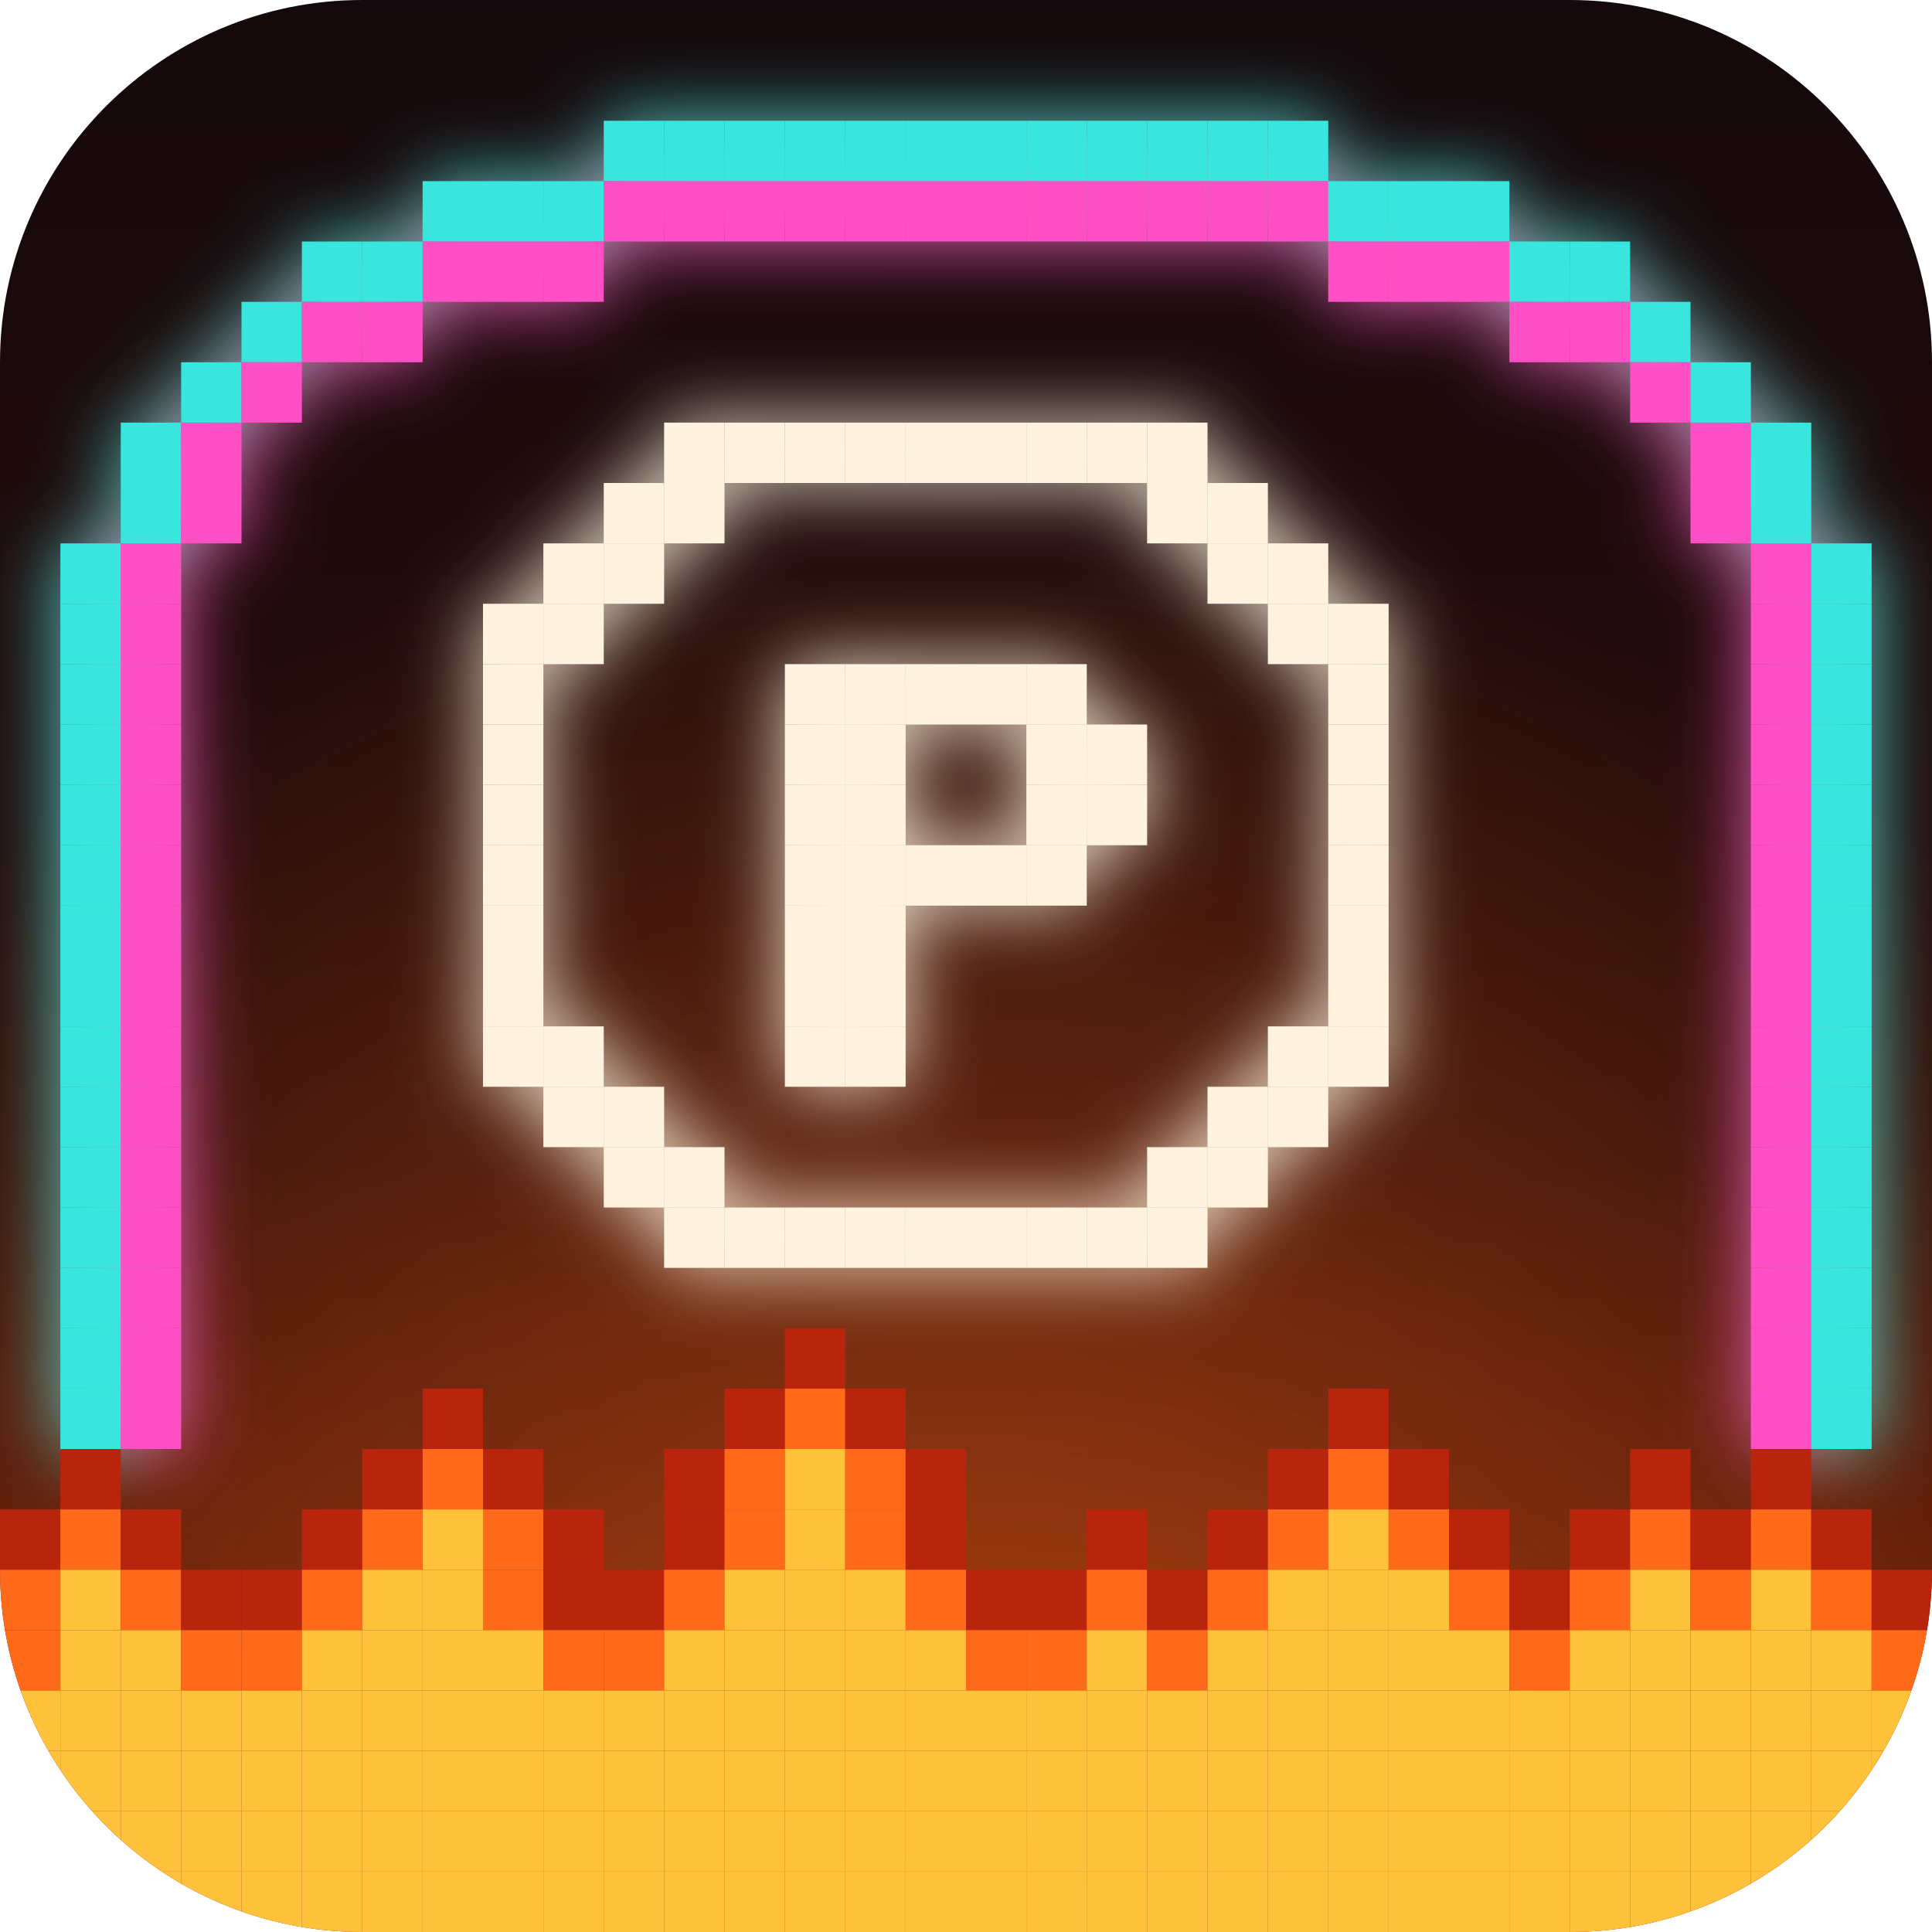
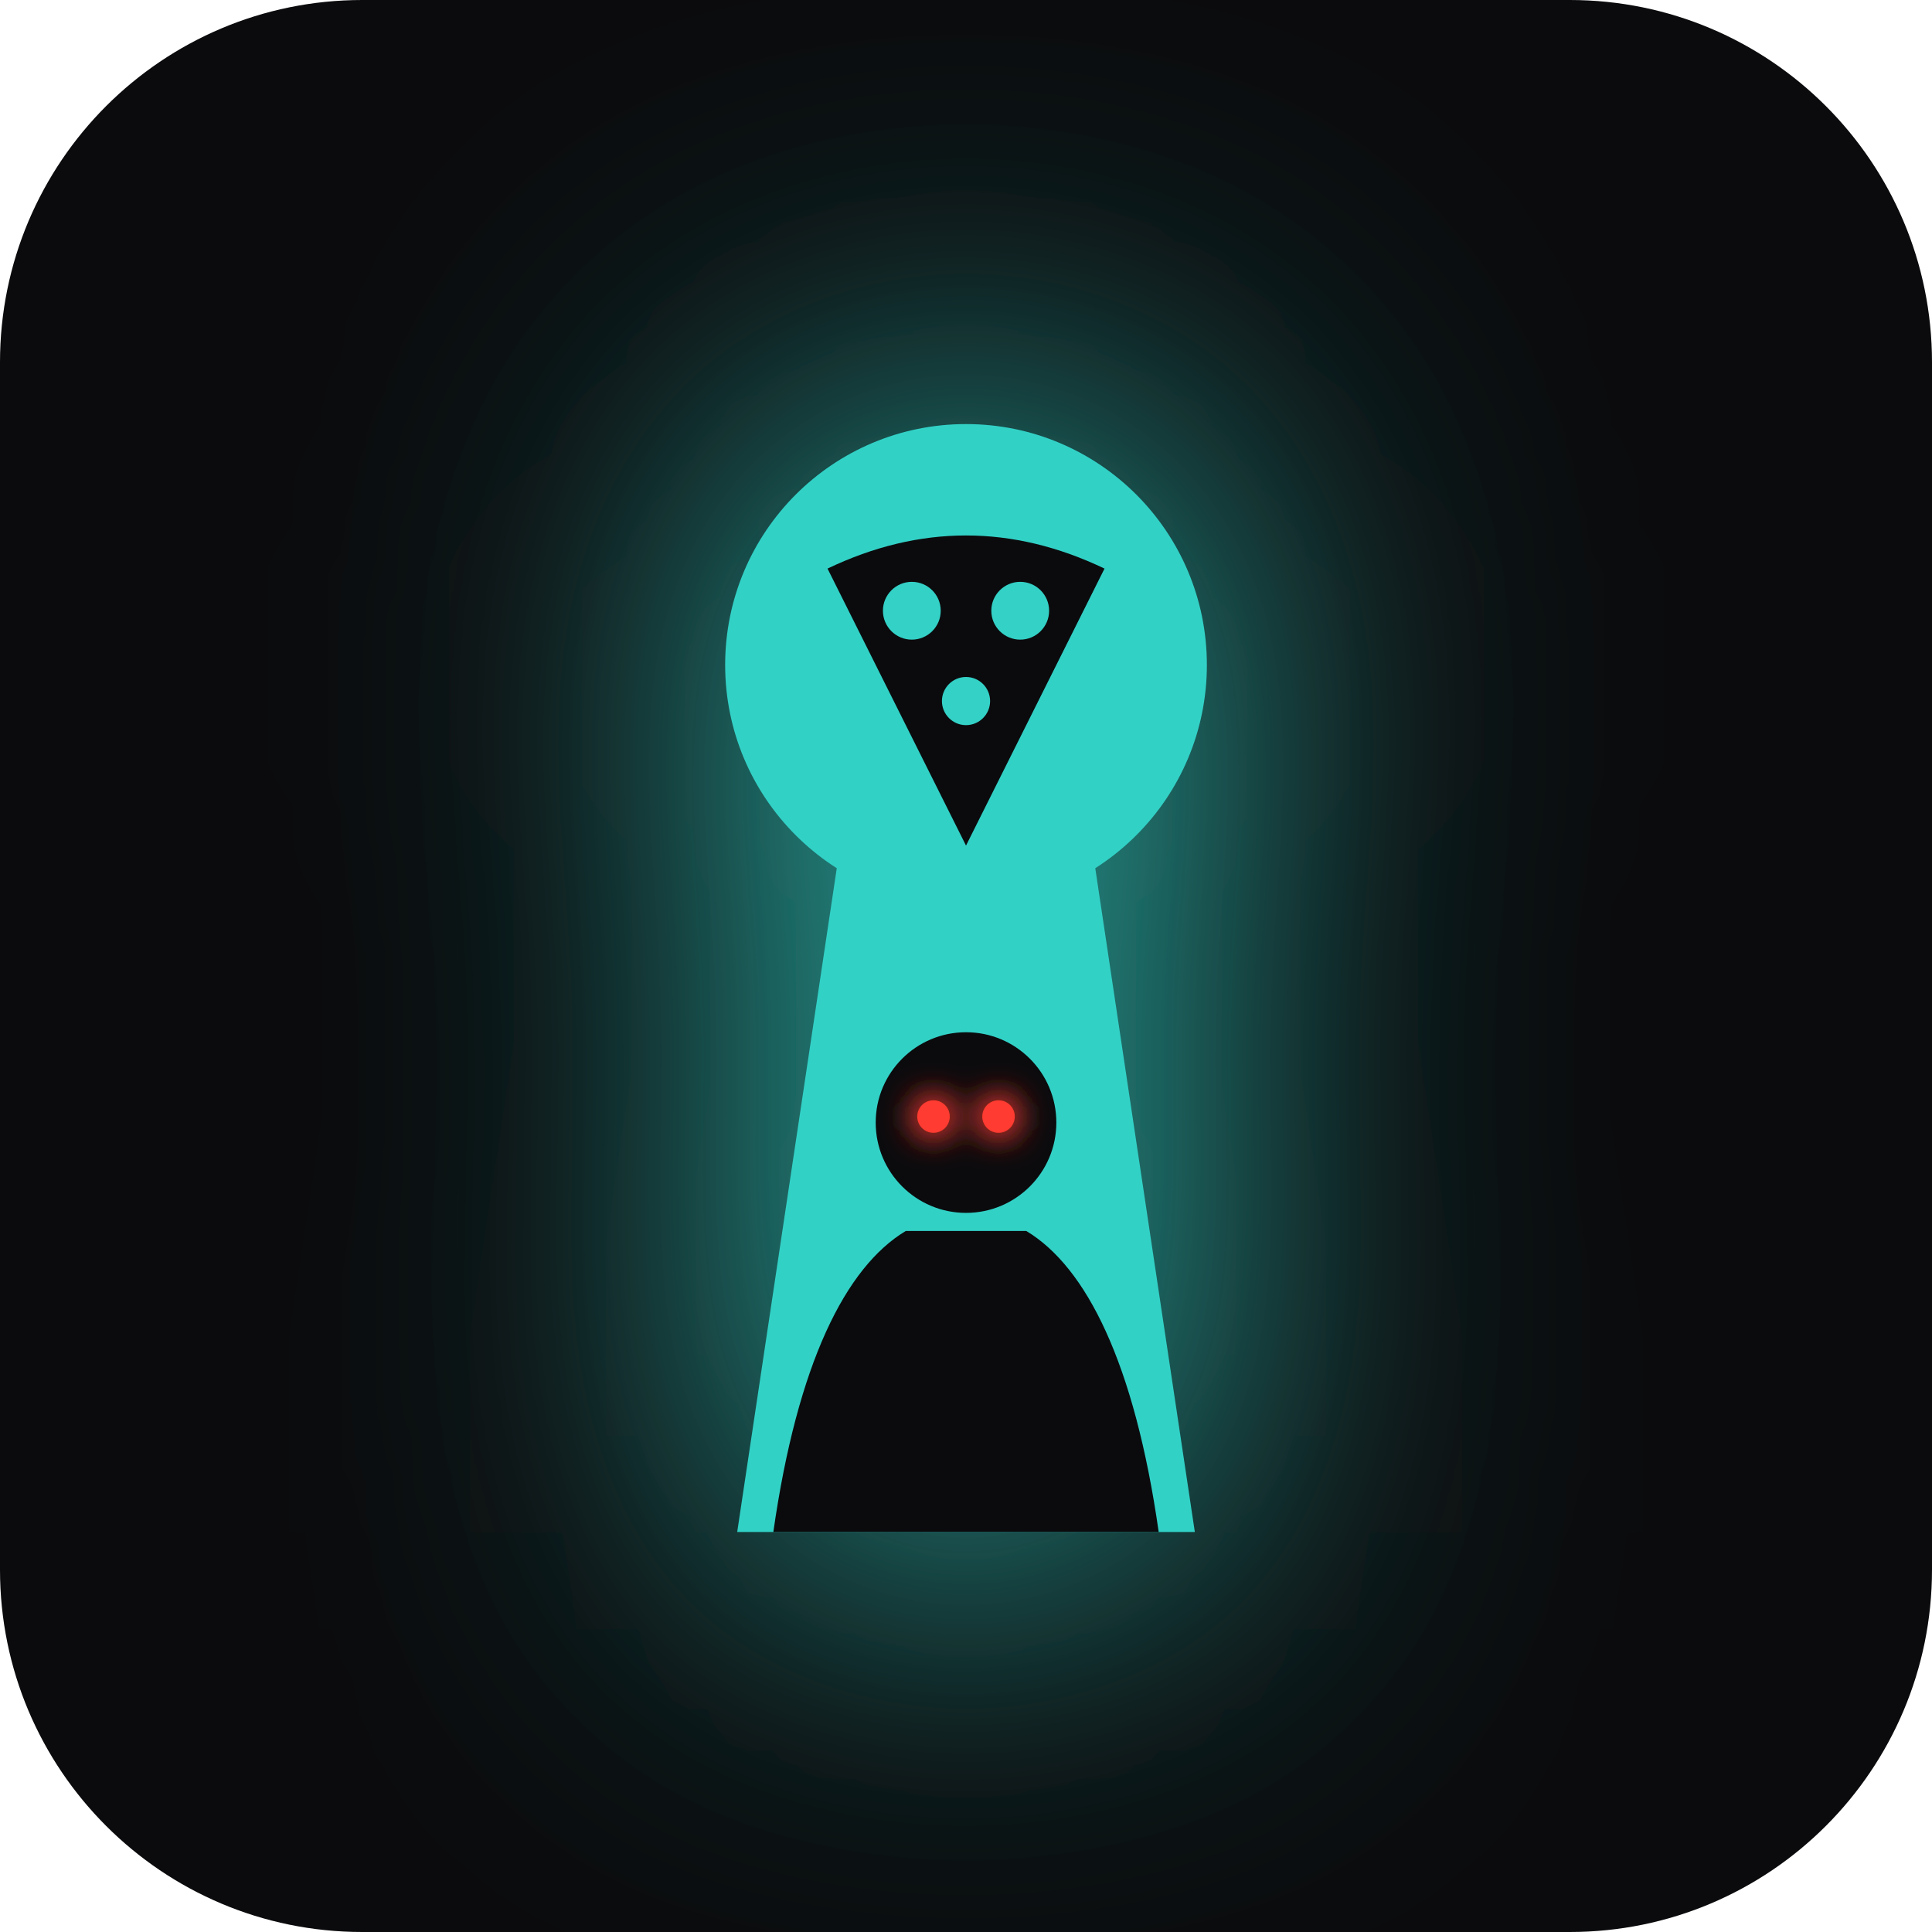
- <svg xmlns="http://www.w3.org/2000/svg" viewBox="0 0 256 256" width="256" height="256">
+ <svg xmlns="http://www.w3.org/2000/svg" width="512" height="512" viewBox="0 0 512 512" role="img" aria-label="MINI Games Studio">
  <defs>
-     <linearGradient id="bg" x1="0" y1="0" x2="0" y2="1">
-       <stop offset="0" stop-color="#14090c" />
-       <stop offset="0.6" stop-color="#2a0c0a" />
-       <stop offset="1" stop-color="#6b1a06" />
-     </linearGradient>
-     <radialGradient id="heat" cx="0.5" cy="1" r="0.75">
-       <stop offset="0" stop-color="#ff6a1a" stop-opacity="0.55" />
-       <stop offset="1" stop-color="#ff6a1a" stop-opacity="0" />
-     </radialGradient>
-     <filter id="glow" x="-20%" y="-20%" width="140%" height="140%">
-       <feGaussianBlur stdDeviation="5" />
+     <filter id="kglow" x="-300%" y="-120%" width="700%" height="340%">
+       <feGaussianBlur in="SourceGraphic" stdDeviation="22" result="b" />
+       <feMerge>
+         <feMergeNode in="b" />
+         <feMergeNode in="SourceGraphic" />
+       </feMerge>
    </filter>
-     <clipPath id="shape">
-       <rect width="256" height="256" rx="48" />
-     </clipPath>
+     <filter id="eyeglow" x="-300%" y="-300%" width="700%" height="700%">
+       <feGaussianBlur stdDeviation="1.4" result="b" />
+       <feMerge>
+         <feMergeNode in="b" />
+         <feMergeNode in="b" />
+         <feMergeNode in="SourceGraphic" />
+       </feMerge>
+     </filter>
+     <pattern id="hazard" width="18" height="18" patternUnits="userSpaceOnUse" patternTransform="rotate(45)">
+       <rect width="18" height="18" fill="#141416" />
+       <rect width="9" height="18" fill="#33D1C6" />
+     </pattern>
  </defs>
-   <g clip-path="url(#shape)">
-     <rect width="256" height="256" fill="url(#bg)" />
-     <rect width="256" height="256" fill="url(#heat)" />
-     <g filter="url(#glow)" opacity="0.9">
-       <rect x="80" y="16" width="8" height="8" fill="#38e6dd" />
-       <rect x="88" y="16" width="8" height="8" fill="#38e6dd" />
-       <rect x="96" y="16" width="8" height="8" fill="#38e6dd" />
-       <rect x="104" y="16" width="8" height="8" fill="#38e6dd" />
-       <rect x="112" y="16" width="8" height="8" fill="#38e6dd" />
-       <rect x="120" y="16" width="8" height="8" fill="#38e6dd" />
-       <rect x="128" y="16" width="8" height="8" fill="#38e6dd" />
-       <rect x="136" y="16" width="8" height="8" fill="#38e6dd" />
-       <rect x="144" y="16" width="8" height="8" fill="#38e6dd" />
-       <rect x="152" y="16" width="8" height="8" fill="#38e6dd" />
-       <rect x="160" y="16" width="8" height="8" fill="#38e6dd" />
-       <rect x="168" y="16" width="8" height="8" fill="#38e6dd" />
-       <rect x="56" y="24" width="8" height="8" fill="#38e6dd" />
-       <rect x="64" y="24" width="8" height="8" fill="#38e6dd" />
-       <rect x="72" y="24" width="8" height="8" fill="#38e6dd" />
-       <rect x="80" y="24" width="8" height="8" fill="#ff4fc4" />
-       <rect x="88" y="24" width="8" height="8" fill="#ff4fc4" />
-       <rect x="96" y="24" width="8" height="8" fill="#ff4fc4" />
-       <rect x="104" y="24" width="8" height="8" fill="#ff4fc4" />
-       <rect x="112" y="24" width="8" height="8" fill="#ff4fc4" />
-       <rect x="120" y="24" width="8" height="8" fill="#ff4fc4" />
-       <rect x="128" y="24" width="8" height="8" fill="#ff4fc4" />
-       <rect x="136" y="24" width="8" height="8" fill="#ff4fc4" />
-       <rect x="144" y="24" width="8" height="8" fill="#ff4fc4" />
-       <rect x="152" y="24" width="8" height="8" fill="#ff4fc4" />
-       <rect x="160" y="24" width="8" height="8" fill="#ff4fc4" />
-       <rect x="168" y="24" width="8" height="8" fill="#ff4fc4" />
-       <rect x="176" y="24" width="8" height="8" fill="#38e6dd" />
-       <rect x="184" y="24" width="8" height="8" fill="#38e6dd" />
-       <rect x="192" y="24" width="8" height="8" fill="#38e6dd" />
-       <rect x="40" y="32" width="8" height="8" fill="#38e6dd" />
-       <rect x="48" y="32" width="8" height="8" fill="#38e6dd" />
-       <rect x="56" y="32" width="8" height="8" fill="#ff4fc4" />
-       <rect x="64" y="32" width="8" height="8" fill="#ff4fc4" />
-       <rect x="72" y="32" width="8" height="8" fill="#ff4fc4" />
-       <rect x="176" y="32" width="8" height="8" fill="#ff4fc4" />
-       <rect x="184" y="32" width="8" height="8" fill="#ff4fc4" />
-       <rect x="192" y="32" width="8" height="8" fill="#ff4fc4" />
-       <rect x="200" y="32" width="8" height="8" fill="#38e6dd" />
-       <rect x="208" y="32" width="8" height="8" fill="#38e6dd" />
-       <rect x="32" y="40" width="8" height="8" fill="#38e6dd" />
-       <rect x="40" y="40" width="8" height="8" fill="#ff4fc4" />
-       <rect x="48" y="40" width="8" height="8" fill="#ff4fc4" />
-       <rect x="200" y="40" width="8" height="8" fill="#ff4fc4" />
-       <rect x="208" y="40" width="8" height="8" fill="#ff4fc4" />
-       <rect x="216" y="40" width="8" height="8" fill="#38e6dd" />
-       <rect x="24" y="48" width="8" height="8" fill="#38e6dd" />
-       <rect x="32" y="48" width="8" height="8" fill="#ff4fc4" />
-       <rect x="216" y="48" width="8" height="8" fill="#ff4fc4" />
-       <rect x="224" y="48" width="8" height="8" fill="#38e6dd" />
-       <rect x="16" y="56" width="8" height="8" fill="#38e6dd" />
-       <rect x="24" y="56" width="8" height="8" fill="#ff4fc4" />
-       <rect x="88" y="56" width="8" height="8" fill="#fff3df" />
-       <rect x="96" y="56" width="8" height="8" fill="#fff3df" />
-       <rect x="104" y="56" width="8" height="8" fill="#fff3df" />
-       <rect x="112" y="56" width="8" height="8" fill="#fff3df" />
-       <rect x="120" y="56" width="8" height="8" fill="#fff3df" />
-       <rect x="128" y="56" width="8" height="8" fill="#fff3df" />
-       <rect x="136" y="56" width="8" height="8" fill="#fff3df" />
-       <rect x="144" y="56" width="8" height="8" fill="#fff3df" />
-       <rect x="152" y="56" width="8" height="8" fill="#fff3df" />
-       <rect x="224" y="56" width="8" height="8" fill="#ff4fc4" />
-       <rect x="232" y="56" width="8" height="8" fill="#38e6dd" />
-       <rect x="16" y="64" width="8" height="8" fill="#38e6dd" />
-       <rect x="24" y="64" width="8" height="8" fill="#ff4fc4" />
-       <rect x="80" y="64" width="8" height="8" fill="#fff3df" />
-       <rect x="88" y="64" width="8" height="8" fill="#fff3df" />
-       <rect x="152" y="64" width="8" height="8" fill="#fff3df" />
-       <rect x="160" y="64" width="8" height="8" fill="#fff3df" />
-       <rect x="224" y="64" width="8" height="8" fill="#ff4fc4" />
-       <rect x="232" y="64" width="8" height="8" fill="#38e6dd" />
-       <rect x="8" y="72" width="8" height="8" fill="#38e6dd" />
-       <rect x="16" y="72" width="8" height="8" fill="#ff4fc4" />
-       <rect x="72" y="72" width="8" height="8" fill="#fff3df" />
-       <rect x="80" y="72" width="8" height="8" fill="#fff3df" />
-       <rect x="160" y="72" width="8" height="8" fill="#fff3df" />
-       <rect x="168" y="72" width="8" height="8" fill="#fff3df" />
-       <rect x="232" y="72" width="8" height="8" fill="#ff4fc4" />
-       <rect x="240" y="72" width="8" height="8" fill="#38e6dd" />
-       <rect x="8" y="80" width="8" height="8" fill="#38e6dd" />
-       <rect x="16" y="80" width="8" height="8" fill="#ff4fc4" />
-       <rect x="64" y="80" width="8" height="8" fill="#fff3df" />
-       <rect x="72" y="80" width="8" height="8" fill="#fff3df" />
-       <rect x="168" y="80" width="8" height="8" fill="#fff3df" />
-       <rect x="176" y="80" width="8" height="8" fill="#fff3df" />
-       <rect x="232" y="80" width="8" height="8" fill="#ff4fc4" />
-       <rect x="240" y="80" width="8" height="8" fill="#38e6dd" />
-       <rect x="8" y="88" width="8" height="8" fill="#38e6dd" />
-       <rect x="16" y="88" width="8" height="8" fill="#ff4fc4" />
-       <rect x="64" y="88" width="8" height="8" fill="#fff3df" />
-       <rect x="104" y="88" width="8" height="8" fill="#fff3df" />
-       <rect x="112" y="88" width="8" height="8" fill="#fff3df" />
-       <rect x="120" y="88" width="8" height="8" fill="#fff3df" />
-       <rect x="128" y="88" width="8" height="8" fill="#fff3df" />
-       <rect x="136" y="88" width="8" height="8" fill="#fff3df" />
-       <rect x="176" y="88" width="8" height="8" fill="#fff3df" />
-       <rect x="232" y="88" width="8" height="8" fill="#ff4fc4" />
-       <rect x="240" y="88" width="8" height="8" fill="#38e6dd" />
-       <rect x="8" y="96" width="8" height="8" fill="#38e6dd" />
-       <rect x="16" y="96" width="8" height="8" fill="#ff4fc4" />
-       <rect x="64" y="96" width="8" height="8" fill="#fff3df" />
-       <rect x="104" y="96" width="8" height="8" fill="#fff3df" />
-       <rect x="112" y="96" width="8" height="8" fill="#fff3df" />
-       <rect x="136" y="96" width="8" height="8" fill="#fff3df" />
-       <rect x="144" y="96" width="8" height="8" fill="#fff3df" />
-       <rect x="176" y="96" width="8" height="8" fill="#fff3df" />
-       <rect x="232" y="96" width="8" height="8" fill="#ff4fc4" />
-       <rect x="240" y="96" width="8" height="8" fill="#38e6dd" />
-       <rect x="8" y="104" width="8" height="8" fill="#38e6dd" />
-       <rect x="16" y="104" width="8" height="8" fill="#ff4fc4" />
-       <rect x="64" y="104" width="8" height="8" fill="#fff3df" />
-       <rect x="104" y="104" width="8" height="8" fill="#fff3df" />
-       <rect x="112" y="104" width="8" height="8" fill="#fff3df" />
-       <rect x="136" y="104" width="8" height="8" fill="#fff3df" />
-       <rect x="144" y="104" width="8" height="8" fill="#fff3df" />
-       <rect x="176" y="104" width="8" height="8" fill="#fff3df" />
-       <rect x="232" y="104" width="8" height="8" fill="#ff4fc4" />
-       <rect x="240" y="104" width="8" height="8" fill="#38e6dd" />
-       <rect x="8" y="112" width="8" height="8" fill="#38e6dd" />
-       <rect x="16" y="112" width="8" height="8" fill="#ff4fc4" />
-       <rect x="64" y="112" width="8" height="8" fill="#fff3df" />
-       <rect x="104" y="112" width="8" height="8" fill="#fff3df" />
-       <rect x="112" y="112" width="8" height="8" fill="#fff3df" />
-       <rect x="120" y="112" width="8" height="8" fill="#fff3df" />
-       <rect x="128" y="112" width="8" height="8" fill="#fff3df" />
-       <rect x="136" y="112" width="8" height="8" fill="#fff3df" />
-       <rect x="176" y="112" width="8" height="8" fill="#fff3df" />
-       <rect x="232" y="112" width="8" height="8" fill="#ff4fc4" />
-       <rect x="240" y="112" width="8" height="8" fill="#38e6dd" />
-       <rect x="8" y="120" width="8" height="8" fill="#38e6dd" />
-       <rect x="16" y="120" width="8" height="8" fill="#ff4fc4" />
-       <rect x="64" y="120" width="8" height="8" fill="#fff3df" />
-       <rect x="104" y="120" width="8" height="8" fill="#fff3df" />
-       <rect x="112" y="120" width="8" height="8" fill="#fff3df" />
-       <rect x="176" y="120" width="8" height="8" fill="#fff3df" />
-       <rect x="232" y="120" width="8" height="8" fill="#ff4fc4" />
-       <rect x="240" y="120" width="8" height="8" fill="#38e6dd" />
-       <rect x="8" y="128" width="8" height="8" fill="#38e6dd" />
-       <rect x="16" y="128" width="8" height="8" fill="#ff4fc4" />
-       <rect x="64" y="128" width="8" height="8" fill="#fff3df" />
-       <rect x="104" y="128" width="8" height="8" fill="#fff3df" />
-       <rect x="112" y="128" width="8" height="8" fill="#fff3df" />
-       <rect x="176" y="128" width="8" height="8" fill="#fff3df" />
-       <rect x="232" y="128" width="8" height="8" fill="#ff4fc4" />
-       <rect x="240" y="128" width="8" height="8" fill="#38e6dd" />
-       <rect x="8" y="136" width="8" height="8" fill="#38e6dd" />
-       <rect x="16" y="136" width="8" height="8" fill="#ff4fc4" />
-       <rect x="64" y="136" width="8" height="8" fill="#fff3df" />
-       <rect x="72" y="136" width="8" height="8" fill="#fff3df" />
-       <rect x="104" y="136" width="8" height="8" fill="#fff3df" />
-       <rect x="112" y="136" width="8" height="8" fill="#fff3df" />
-       <rect x="168" y="136" width="8" height="8" fill="#fff3df" />
-       <rect x="176" y="136" width="8" height="8" fill="#fff3df" />
-       <rect x="232" y="136" width="8" height="8" fill="#ff4fc4" />
-       <rect x="240" y="136" width="8" height="8" fill="#38e6dd" />
-       <rect x="8" y="144" width="8" height="8" fill="#38e6dd" />
-       <rect x="16" y="144" width="8" height="8" fill="#ff4fc4" />
-       <rect x="72" y="144" width="8" height="8" fill="#fff3df" />
-       <rect x="80" y="144" width="8" height="8" fill="#fff3df" />
-       <rect x="160" y="144" width="8" height="8" fill="#fff3df" />
-       <rect x="168" y="144" width="8" height="8" fill="#fff3df" />
-       <rect x="232" y="144" width="8" height="8" fill="#ff4fc4" />
-       <rect x="240" y="144" width="8" height="8" fill="#38e6dd" />
-       <rect x="8" y="152" width="8" height="8" fill="#38e6dd" />
-       <rect x="16" y="152" width="8" height="8" fill="#ff4fc4" />
-       <rect x="80" y="152" width="8" height="8" fill="#fff3df" />
-       <rect x="88" y="152" width="8" height="8" fill="#fff3df" />
-       <rect x="152" y="152" width="8" height="8" fill="#fff3df" />
-       <rect x="160" y="152" width="8" height="8" fill="#fff3df" />
-       <rect x="232" y="152" width="8" height="8" fill="#ff4fc4" />
-       <rect x="240" y="152" width="8" height="8" fill="#38e6dd" />
-       <rect x="8" y="160" width="8" height="8" fill="#38e6dd" />
-       <rect x="16" y="160" width="8" height="8" fill="#ff4fc4" />
-       <rect x="88" y="160" width="8" height="8" fill="#fff3df" />
-       <rect x="96" y="160" width="8" height="8" fill="#fff3df" />
-       <rect x="104" y="160" width="8" height="8" fill="#fff3df" />
-       <rect x="112" y="160" width="8" height="8" fill="#fff3df" />
-       <rect x="120" y="160" width="8" height="8" fill="#fff3df" />
-       <rect x="128" y="160" width="8" height="8" fill="#fff3df" />
-       <rect x="136" y="160" width="8" height="8" fill="#fff3df" />
-       <rect x="144" y="160" width="8" height="8" fill="#fff3df" />
-       <rect x="152" y="160" width="8" height="8" fill="#fff3df" />
-       <rect x="232" y="160" width="8" height="8" fill="#ff4fc4" />
-       <rect x="240" y="160" width="8" height="8" fill="#38e6dd" />
-       <rect x="8" y="168" width="8" height="8" fill="#38e6dd" />
-       <rect x="16" y="168" width="8" height="8" fill="#ff4fc4" />
-       <rect x="232" y="168" width="8" height="8" fill="#ff4fc4" />
-       <rect x="240" y="168" width="8" height="8" fill="#38e6dd" />
-       <rect x="8" y="176" width="8" height="8" fill="#38e6dd" />
-       <rect x="16" y="176" width="8" height="8" fill="#ff4fc4" />
-       <rect x="232" y="176" width="8" height="8" fill="#ff4fc4" />
-       <rect x="240" y="176" width="8" height="8" fill="#38e6dd" />
-       <rect x="8" y="184" width="8" height="8" fill="#38e6dd" />
-       <rect x="16" y="184" width="8" height="8" fill="#ff4fc4" />
-       <rect x="232" y="184" width="8" height="8" fill="#ff4fc4" />
-       <rect x="240" y="184" width="8" height="8" fill="#38e6dd" />
+   <rect width="512" height="512" rx="96" fill="#0B0B0D" />
+   <g transform="translate(182.60 106.00) scale(3.1915)">
+     <g filter="url(#kglow)">
+       <circle cx="23" cy="22" r="20" fill="#33D1C6" />
+       <path d="M13 34 L33 34 L42 94 L4 94 Z" fill="#33D1C6" />
    </g>
-     <rect x="80" y="16" width="8" height="8" fill="#38e6dd" />
-     <rect x="88" y="16" width="8" height="8" fill="#38e6dd" />
-     <rect x="96" y="16" width="8" height="8" fill="#38e6dd" />
-     <rect x="104" y="16" width="8" height="8" fill="#38e6dd" />
-     <rect x="112" y="16" width="8" height="8" fill="#38e6dd" />
-     <rect x="120" y="16" width="8" height="8" fill="#38e6dd" />
-     <rect x="128" y="16" width="8" height="8" fill="#38e6dd" />
-     <rect x="136" y="16" width="8" height="8" fill="#38e6dd" />
-     <rect x="144" y="16" width="8" height="8" fill="#38e6dd" />
-     <rect x="152" y="16" width="8" height="8" fill="#38e6dd" />
-     <rect x="160" y="16" width="8" height="8" fill="#38e6dd" />
-     <rect x="168" y="16" width="8" height="8" fill="#38e6dd" />
-     <rect x="56" y="24" width="8" height="8" fill="#38e6dd" />
-     <rect x="64" y="24" width="8" height="8" fill="#38e6dd" />
-     <rect x="72" y="24" width="8" height="8" fill="#38e6dd" />
-     <rect x="80" y="24" width="8" height="8" fill="#ff4fc4" />
-     <rect x="88" y="24" width="8" height="8" fill="#ff4fc4" />
-     <rect x="96" y="24" width="8" height="8" fill="#ff4fc4" />
-     <rect x="104" y="24" width="8" height="8" fill="#ff4fc4" />
-     <rect x="112" y="24" width="8" height="8" fill="#ff4fc4" />
-     <rect x="120" y="24" width="8" height="8" fill="#ff4fc4" />
-     <rect x="128" y="24" width="8" height="8" fill="#ff4fc4" />
-     <rect x="136" y="24" width="8" height="8" fill="#ff4fc4" />
-     <rect x="144" y="24" width="8" height="8" fill="#ff4fc4" />
-     <rect x="152" y="24" width="8" height="8" fill="#ff4fc4" />
-     <rect x="160" y="24" width="8" height="8" fill="#ff4fc4" />
-     <rect x="168" y="24" width="8" height="8" fill="#ff4fc4" />
-     <rect x="176" y="24" width="8" height="8" fill="#38e6dd" />
-     <rect x="184" y="24" width="8" height="8" fill="#38e6dd" />
-     <rect x="192" y="24" width="8" height="8" fill="#38e6dd" />
-     <rect x="40" y="32" width="8" height="8" fill="#38e6dd" />
-     <rect x="48" y="32" width="8" height="8" fill="#38e6dd" />
-     <rect x="56" y="32" width="8" height="8" fill="#ff4fc4" />
-     <rect x="64" y="32" width="8" height="8" fill="#ff4fc4" />
-     <rect x="72" y="32" width="8" height="8" fill="#ff4fc4" />
-     <rect x="176" y="32" width="8" height="8" fill="#ff4fc4" />
-     <rect x="184" y="32" width="8" height="8" fill="#ff4fc4" />
-     <rect x="192" y="32" width="8" height="8" fill="#ff4fc4" />
-     <rect x="200" y="32" width="8" height="8" fill="#38e6dd" />
-     <rect x="208" y="32" width="8" height="8" fill="#38e6dd" />
-     <rect x="32" y="40" width="8" height="8" fill="#38e6dd" />
-     <rect x="40" y="40" width="8" height="8" fill="#ff4fc4" />
-     <rect x="48" y="40" width="8" height="8" fill="#ff4fc4" />
-     <rect x="200" y="40" width="8" height="8" fill="#ff4fc4" />
-     <rect x="208" y="40" width="8" height="8" fill="#ff4fc4" />
-     <rect x="216" y="40" width="8" height="8" fill="#38e6dd" />
-     <rect x="24" y="48" width="8" height="8" fill="#38e6dd" />
-     <rect x="32" y="48" width="8" height="8" fill="#ff4fc4" />
-     <rect x="216" y="48" width="8" height="8" fill="#ff4fc4" />
-     <rect x="224" y="48" width="8" height="8" fill="#38e6dd" />
-     <rect x="16" y="56" width="8" height="8" fill="#38e6dd" />
-     <rect x="24" y="56" width="8" height="8" fill="#ff4fc4" />
-     <rect x="88" y="56" width="8" height="8" fill="#fff3df" />
-     <rect x="96" y="56" width="8" height="8" fill="#fff3df" />
-     <rect x="104" y="56" width="8" height="8" fill="#fff3df" />
-     <rect x="112" y="56" width="8" height="8" fill="#fff3df" />
-     <rect x="120" y="56" width="8" height="8" fill="#fff3df" />
-     <rect x="128" y="56" width="8" height="8" fill="#fff3df" />
-     <rect x="136" y="56" width="8" height="8" fill="#fff3df" />
-     <rect x="144" y="56" width="8" height="8" fill="#fff3df" />
-     <rect x="152" y="56" width="8" height="8" fill="#fff3df" />
-     <rect x="224" y="56" width="8" height="8" fill="#ff4fc4" />
-     <rect x="232" y="56" width="8" height="8" fill="#38e6dd" />
-     <rect x="16" y="64" width="8" height="8" fill="#38e6dd" />
-     <rect x="24" y="64" width="8" height="8" fill="#ff4fc4" />
-     <rect x="80" y="64" width="8" height="8" fill="#fff3df" />
-     <rect x="88" y="64" width="8" height="8" fill="#fff3df" />
-     <rect x="152" y="64" width="8" height="8" fill="#fff3df" />
-     <rect x="160" y="64" width="8" height="8" fill="#fff3df" />
-     <rect x="224" y="64" width="8" height="8" fill="#ff4fc4" />
-     <rect x="232" y="64" width="8" height="8" fill="#38e6dd" />
-     <rect x="8" y="72" width="8" height="8" fill="#38e6dd" />
-     <rect x="16" y="72" width="8" height="8" fill="#ff4fc4" />
-     <rect x="72" y="72" width="8" height="8" fill="#fff3df" />
-     <rect x="80" y="72" width="8" height="8" fill="#fff3df" />
-     <rect x="160" y="72" width="8" height="8" fill="#fff3df" />
-     <rect x="168" y="72" width="8" height="8" fill="#fff3df" />
-     <rect x="232" y="72" width="8" height="8" fill="#ff4fc4" />
-     <rect x="240" y="72" width="8" height="8" fill="#38e6dd" />
-     <rect x="8" y="80" width="8" height="8" fill="#38e6dd" />
-     <rect x="16" y="80" width="8" height="8" fill="#ff4fc4" />
-     <rect x="64" y="80" width="8" height="8" fill="#fff3df" />
-     <rect x="72" y="80" width="8" height="8" fill="#fff3df" />
-     <rect x="168" y="80" width="8" height="8" fill="#fff3df" />
-     <rect x="176" y="80" width="8" height="8" fill="#fff3df" />
-     <rect x="232" y="80" width="8" height="8" fill="#ff4fc4" />
-     <rect x="240" y="80" width="8" height="8" fill="#38e6dd" />
-     <rect x="8" y="88" width="8" height="8" fill="#38e6dd" />
-     <rect x="16" y="88" width="8" height="8" fill="#ff4fc4" />
-     <rect x="64" y="88" width="8" height="8" fill="#fff3df" />
-     <rect x="104" y="88" width="8" height="8" fill="#fff3df" />
-     <rect x="112" y="88" width="8" height="8" fill="#fff3df" />
-     <rect x="120" y="88" width="8" height="8" fill="#fff3df" />
-     <rect x="128" y="88" width="8" height="8" fill="#fff3df" />
-     <rect x="136" y="88" width="8" height="8" fill="#fff3df" />
-     <rect x="176" y="88" width="8" height="8" fill="#fff3df" />
-     <rect x="232" y="88" width="8" height="8" fill="#ff4fc4" />
-     <rect x="240" y="88" width="8" height="8" fill="#38e6dd" />
-     <rect x="8" y="96" width="8" height="8" fill="#38e6dd" />
-     <rect x="16" y="96" width="8" height="8" fill="#ff4fc4" />
-     <rect x="64" y="96" width="8" height="8" fill="#fff3df" />
-     <rect x="104" y="96" width="8" height="8" fill="#fff3df" />
-     <rect x="112" y="96" width="8" height="8" fill="#fff3df" />
-     <rect x="136" y="96" width="8" height="8" fill="#fff3df" />
-     <rect x="144" y="96" width="8" height="8" fill="#fff3df" />
-     <rect x="176" y="96" width="8" height="8" fill="#fff3df" />
-     <rect x="232" y="96" width="8" height="8" fill="#ff4fc4" />
-     <rect x="240" y="96" width="8" height="8" fill="#38e6dd" />
-     <rect x="8" y="104" width="8" height="8" fill="#38e6dd" />
-     <rect x="16" y="104" width="8" height="8" fill="#ff4fc4" />
-     <rect x="64" y="104" width="8" height="8" fill="#fff3df" />
-     <rect x="104" y="104" width="8" height="8" fill="#fff3df" />
-     <rect x="112" y="104" width="8" height="8" fill="#fff3df" />
-     <rect x="136" y="104" width="8" height="8" fill="#fff3df" />
-     <rect x="144" y="104" width="8" height="8" fill="#fff3df" />
-     <rect x="176" y="104" width="8" height="8" fill="#fff3df" />
-     <rect x="232" y="104" width="8" height="8" fill="#ff4fc4" />
-     <rect x="240" y="104" width="8" height="8" fill="#38e6dd" />
-     <rect x="8" y="112" width="8" height="8" fill="#38e6dd" />
-     <rect x="16" y="112" width="8" height="8" fill="#ff4fc4" />
-     <rect x="64" y="112" width="8" height="8" fill="#fff3df" />
-     <rect x="104" y="112" width="8" height="8" fill="#fff3df" />
-     <rect x="112" y="112" width="8" height="8" fill="#fff3df" />
-     <rect x="120" y="112" width="8" height="8" fill="#fff3df" />
-     <rect x="128" y="112" width="8" height="8" fill="#fff3df" />
-     <rect x="136" y="112" width="8" height="8" fill="#fff3df" />
-     <rect x="176" y="112" width="8" height="8" fill="#fff3df" />
-     <rect x="232" y="112" width="8" height="8" fill="#ff4fc4" />
-     <rect x="240" y="112" width="8" height="8" fill="#38e6dd" />
-     <rect x="8" y="120" width="8" height="8" fill="#38e6dd" />
-     <rect x="16" y="120" width="8" height="8" fill="#ff4fc4" />
-     <rect x="64" y="120" width="8" height="8" fill="#fff3df" />
-     <rect x="104" y="120" width="8" height="8" fill="#fff3df" />
-     <rect x="112" y="120" width="8" height="8" fill="#fff3df" />
-     <rect x="176" y="120" width="8" height="8" fill="#fff3df" />
-     <rect x="232" y="120" width="8" height="8" fill="#ff4fc4" />
-     <rect x="240" y="120" width="8" height="8" fill="#38e6dd" />
-     <rect x="8" y="128" width="8" height="8" fill="#38e6dd" />
-     <rect x="16" y="128" width="8" height="8" fill="#ff4fc4" />
-     <rect x="64" y="128" width="8" height="8" fill="#fff3df" />
-     <rect x="104" y="128" width="8" height="8" fill="#fff3df" />
-     <rect x="112" y="128" width="8" height="8" fill="#fff3df" />
-     <rect x="176" y="128" width="8" height="8" fill="#fff3df" />
-     <rect x="232" y="128" width="8" height="8" fill="#ff4fc4" />
-     <rect x="240" y="128" width="8" height="8" fill="#38e6dd" />
-     <rect x="8" y="136" width="8" height="8" fill="#38e6dd" />
-     <rect x="16" y="136" width="8" height="8" fill="#ff4fc4" />
-     <rect x="64" y="136" width="8" height="8" fill="#fff3df" />
-     <rect x="72" y="136" width="8" height="8" fill="#fff3df" />
-     <rect x="104" y="136" width="8" height="8" fill="#fff3df" />
-     <rect x="112" y="136" width="8" height="8" fill="#fff3df" />
-     <rect x="168" y="136" width="8" height="8" fill="#fff3df" />
-     <rect x="176" y="136" width="8" height="8" fill="#fff3df" />
-     <rect x="232" y="136" width="8" height="8" fill="#ff4fc4" />
-     <rect x="240" y="136" width="8" height="8" fill="#38e6dd" />
-     <rect x="8" y="144" width="8" height="8" fill="#38e6dd" />
-     <rect x="16" y="144" width="8" height="8" fill="#ff4fc4" />
-     <rect x="72" y="144" width="8" height="8" fill="#fff3df" />
-     <rect x="80" y="144" width="8" height="8" fill="#fff3df" />
-     <rect x="160" y="144" width="8" height="8" fill="#fff3df" />
-     <rect x="168" y="144" width="8" height="8" fill="#fff3df" />
-     <rect x="232" y="144" width="8" height="8" fill="#ff4fc4" />
-     <rect x="240" y="144" width="8" height="8" fill="#38e6dd" />
-     <rect x="8" y="152" width="8" height="8" fill="#38e6dd" />
-     <rect x="16" y="152" width="8" height="8" fill="#ff4fc4" />
-     <rect x="80" y="152" width="8" height="8" fill="#fff3df" />
-     <rect x="88" y="152" width="8" height="8" fill="#fff3df" />
-     <rect x="152" y="152" width="8" height="8" fill="#fff3df" />
-     <rect x="160" y="152" width="8" height="8" fill="#fff3df" />
-     <rect x="232" y="152" width="8" height="8" fill="#ff4fc4" />
-     <rect x="240" y="152" width="8" height="8" fill="#38e6dd" />
-     <rect x="8" y="160" width="8" height="8" fill="#38e6dd" />
-     <rect x="16" y="160" width="8" height="8" fill="#ff4fc4" />
-     <rect x="88" y="160" width="8" height="8" fill="#fff3df" />
-     <rect x="96" y="160" width="8" height="8" fill="#fff3df" />
-     <rect x="104" y="160" width="8" height="8" fill="#fff3df" />
-     <rect x="112" y="160" width="8" height="8" fill="#fff3df" />
-     <rect x="120" y="160" width="8" height="8" fill="#fff3df" />
-     <rect x="128" y="160" width="8" height="8" fill="#fff3df" />
-     <rect x="136" y="160" width="8" height="8" fill="#fff3df" />
-     <rect x="144" y="160" width="8" height="8" fill="#fff3df" />
-     <rect x="152" y="160" width="8" height="8" fill="#fff3df" />
-     <rect x="232" y="160" width="8" height="8" fill="#ff4fc4" />
-     <rect x="240" y="160" width="8" height="8" fill="#38e6dd" />
-     <rect x="8" y="168" width="8" height="8" fill="#38e6dd" />
-     <rect x="16" y="168" width="8" height="8" fill="#ff4fc4" />
-     <rect x="232" y="168" width="8" height="8" fill="#ff4fc4" />
-     <rect x="240" y="168" width="8" height="8" fill="#38e6dd" />
-     <rect x="8" y="176" width="8" height="8" fill="#38e6dd" />
-     <rect x="16" y="176" width="8" height="8" fill="#ff4fc4" />
-     <rect x="104" y="176" width="8" height="8" fill="#b8240c" />
-     <rect x="232" y="176" width="8" height="8" fill="#ff4fc4" />
-     <rect x="240" y="176" width="8" height="8" fill="#38e6dd" />
-     <rect x="8" y="184" width="8" height="8" fill="#38e6dd" />
-     <rect x="16" y="184" width="8" height="8" fill="#ff4fc4" />
-     <rect x="56" y="184" width="8" height="8" fill="#b8240c" />
-     <rect x="96" y="184" width="8" height="8" fill="#b8240c" />
-     <rect x="104" y="184" width="8" height="8" fill="#ff6a1a" />
-     <rect x="112" y="184" width="8" height="8" fill="#b8240c" />
-     <rect x="176" y="184" width="8" height="8" fill="#b8240c" />
-     <rect x="232" y="184" width="8" height="8" fill="#ff4fc4" />
-     <rect x="240" y="184" width="8" height="8" fill="#38e6dd" />
-     <rect x="8" y="192" width="8" height="8" fill="#b8240c" />
-     <rect x="48" y="192" width="8" height="8" fill="#b8240c" />
-     <rect x="56" y="192" width="8" height="8" fill="#ff6a1a" />
-     <rect x="64" y="192" width="8" height="8" fill="#b8240c" />
-     <rect x="88" y="192" width="8" height="8" fill="#b8240c" />
-     <rect x="96" y="192" width="8" height="8" fill="#ff6a1a" />
-     <rect x="104" y="192" width="8" height="8" fill="#ffc23a" />
-     <rect x="112" y="192" width="8" height="8" fill="#ff6a1a" />
-     <rect x="120" y="192" width="8" height="8" fill="#b8240c" />
-     <rect x="168" y="192" width="8" height="8" fill="#b8240c" />
-     <rect x="176" y="192" width="8" height="8" fill="#ff6a1a" />
-     <rect x="184" y="192" width="8" height="8" fill="#b8240c" />
-     <rect x="216" y="192" width="8" height="8" fill="#b8240c" />
-     <rect x="232" y="192" width="8" height="8" fill="#b8240c" />
-     <rect x="0" y="200" width="8" height="8" fill="#b8240c" />
-     <rect x="8" y="200" width="8" height="8" fill="#ff6a1a" />
-     <rect x="16" y="200" width="8" height="8" fill="#b8240c" />
-     <rect x="40" y="200" width="8" height="8" fill="#b8240c" />
-     <rect x="48" y="200" width="8" height="8" fill="#ff6a1a" />
-     <rect x="56" y="200" width="8" height="8" fill="#ffc23a" />
-     <rect x="64" y="200" width="8" height="8" fill="#ff6a1a" />
-     <rect x="72" y="200" width="8" height="8" fill="#b8240c" />
-     <rect x="88" y="200" width="8" height="8" fill="#b8240c" />
-     <rect x="96" y="200" width="8" height="8" fill="#ff6a1a" />
-     <rect x="104" y="200" width="8" height="8" fill="#ffc23a" />
-     <rect x="112" y="200" width="8" height="8" fill="#ff6a1a" />
-     <rect x="120" y="200" width="8" height="8" fill="#b8240c" />
-     <rect x="144" y="200" width="8" height="8" fill="#b8240c" />
-     <rect x="160" y="200" width="8" height="8" fill="#b8240c" />
-     <rect x="168" y="200" width="8" height="8" fill="#ff6a1a" />
-     <rect x="176" y="200" width="8" height="8" fill="#ffc23a" />
-     <rect x="184" y="200" width="8" height="8" fill="#ff6a1a" />
-     <rect x="192" y="200" width="8" height="8" fill="#b8240c" />
-     <rect x="208" y="200" width="8" height="8" fill="#b8240c" />
-     <rect x="216" y="200" width="8" height="8" fill="#ff6a1a" />
-     <rect x="224" y="200" width="8" height="8" fill="#b8240c" />
-     <rect x="232" y="200" width="8" height="8" fill="#ff6a1a" />
-     <rect x="240" y="200" width="8" height="8" fill="#b8240c" />
-     <rect x="0" y="208" width="8" height="8" fill="#ff6a1a" />
-     <rect x="8" y="208" width="8" height="8" fill="#ffc23a" />
-     <rect x="16" y="208" width="8" height="8" fill="#ff6a1a" />
-     <rect x="24" y="208" width="8" height="8" fill="#b8240c" />
-     <rect x="32" y="208" width="8" height="8" fill="#b8240c" />
-     <rect x="40" y="208" width="8" height="8" fill="#ff6a1a" />
-     <rect x="48" y="208" width="8" height="8" fill="#ffc23a" />
-     <rect x="56" y="208" width="8" height="8" fill="#ffc23a" />
-     <rect x="64" y="208" width="8" height="8" fill="#ff6a1a" />
-     <rect x="72" y="208" width="8" height="8" fill="#b8240c" />
-     <rect x="80" y="208" width="8" height="8" fill="#b8240c" />
-     <rect x="88" y="208" width="8" height="8" fill="#ff6a1a" />
-     <rect x="96" y="208" width="8" height="8" fill="#ffc23a" />
-     <rect x="104" y="208" width="8" height="8" fill="#ffc23a" />
-     <rect x="112" y="208" width="8" height="8" fill="#ffc23a" />
-     <rect x="120" y="208" width="8" height="8" fill="#ff6a1a" />
-     <rect x="128" y="208" width="8" height="8" fill="#b8240c" />
-     <rect x="136" y="208" width="8" height="8" fill="#b8240c" />
-     <rect x="144" y="208" width="8" height="8" fill="#ff6a1a" />
-     <rect x="152" y="208" width="8" height="8" fill="#b8240c" />
-     <rect x="160" y="208" width="8" height="8" fill="#ff6a1a" />
-     <rect x="168" y="208" width="8" height="8" fill="#ffc23a" />
-     <rect x="176" y="208" width="8" height="8" fill="#ffc23a" />
-     <rect x="184" y="208" width="8" height="8" fill="#ffc23a" />
-     <rect x="192" y="208" width="8" height="8" fill="#ff6a1a" />
-     <rect x="200" y="208" width="8" height="8" fill="#b8240c" />
-     <rect x="208" y="208" width="8" height="8" fill="#ff6a1a" />
-     <rect x="216" y="208" width="8" height="8" fill="#ffc23a" />
-     <rect x="224" y="208" width="8" height="8" fill="#ff6a1a" />
-     <rect x="232" y="208" width="8" height="8" fill="#ffc23a" />
-     <rect x="240" y="208" width="8" height="8" fill="#ff6a1a" />
-     <rect x="248" y="208" width="8" height="8" fill="#b8240c" />
-     <rect x="0" y="216" width="8" height="8" fill="#ff6a1a" />
-     <rect x="8" y="216" width="8" height="8" fill="#ffc23a" />
-     <rect x="16" y="216" width="8" height="8" fill="#ffc23a" />
-     <rect x="24" y="216" width="8" height="8" fill="#ff6a1a" />
-     <rect x="32" y="216" width="8" height="8" fill="#ff6a1a" />
-     <rect x="40" y="216" width="8" height="8" fill="#ffc23a" />
-     <rect x="48" y="216" width="8" height="8" fill="#ffc23a" />
-     <rect x="56" y="216" width="8" height="8" fill="#ffc23a" />
-     <rect x="64" y="216" width="8" height="8" fill="#ffc23a" />
-     <rect x="72" y="216" width="8" height="8" fill="#ff6a1a" />
-     <rect x="80" y="216" width="8" height="8" fill="#ff6a1a" />
-     <rect x="88" y="216" width="8" height="8" fill="#ffc23a" />
-     <rect x="96" y="216" width="8" height="8" fill="#ffc23a" />
-     <rect x="104" y="216" width="8" height="8" fill="#ffc23a" />
-     <rect x="112" y="216" width="8" height="8" fill="#ffc23a" />
-     <rect x="120" y="216" width="8" height="8" fill="#ffc23a" />
-     <rect x="128" y="216" width="8" height="8" fill="#ff6a1a" />
-     <rect x="136" y="216" width="8" height="8" fill="#ff6a1a" />
-     <rect x="144" y="216" width="8" height="8" fill="#ffc23a" />
-     <rect x="152" y="216" width="8" height="8" fill="#ff6a1a" />
-     <rect x="160" y="216" width="8" height="8" fill="#ffc23a" />
-     <rect x="168" y="216" width="8" height="8" fill="#ffc23a" />
-     <rect x="176" y="216" width="8" height="8" fill="#ffc23a" />
-     <rect x="184" y="216" width="8" height="8" fill="#ffc23a" />
-     <rect x="192" y="216" width="8" height="8" fill="#ffc23a" />
-     <rect x="200" y="216" width="8" height="8" fill="#ff6a1a" />
-     <rect x="208" y="216" width="8" height="8" fill="#ffc23a" />
-     <rect x="216" y="216" width="8" height="8" fill="#ffc23a" />
-     <rect x="224" y="216" width="8" height="8" fill="#ffc23a" />
-     <rect x="232" y="216" width="8" height="8" fill="#ffc23a" />
-     <rect x="240" y="216" width="8" height="8" fill="#ffc23a" />
-     <rect x="248" y="216" width="8" height="8" fill="#ff6a1a" />
-     <rect x="0" y="224" width="8" height="8" fill="#ffc23a" />
-     <rect x="8" y="224" width="8" height="8" fill="#ffc23a" />
-     <rect x="16" y="224" width="8" height="8" fill="#ffc23a" />
-     <rect x="24" y="224" width="8" height="8" fill="#ffc23a" />
-     <rect x="32" y="224" width="8" height="8" fill="#ffc23a" />
-     <rect x="40" y="224" width="8" height="8" fill="#ffc23a" />
-     <rect x="48" y="224" width="8" height="8" fill="#ffc23a" />
-     <rect x="56" y="224" width="8" height="8" fill="#ffc23a" />
-     <rect x="64" y="224" width="8" height="8" fill="#ffc23a" />
-     <rect x="72" y="224" width="8" height="8" fill="#ffc23a" />
-     <rect x="80" y="224" width="8" height="8" fill="#ffc23a" />
-     <rect x="88" y="224" width="8" height="8" fill="#ffc23a" />
-     <rect x="96" y="224" width="8" height="8" fill="#ffc23a" />
-     <rect x="104" y="224" width="8" height="8" fill="#ffc23a" />
-     <rect x="112" y="224" width="8" height="8" fill="#ffc23a" />
-     <rect x="120" y="224" width="8" height="8" fill="#ffc23a" />
-     <rect x="128" y="224" width="8" height="8" fill="#ffc23a" />
-     <rect x="136" y="224" width="8" height="8" fill="#ffc23a" />
-     <rect x="144" y="224" width="8" height="8" fill="#ffc23a" />
-     <rect x="152" y="224" width="8" height="8" fill="#ffc23a" />
-     <rect x="160" y="224" width="8" height="8" fill="#ffc23a" />
-     <rect x="168" y="224" width="8" height="8" fill="#ffc23a" />
-     <rect x="176" y="224" width="8" height="8" fill="#ffc23a" />
-     <rect x="184" y="224" width="8" height="8" fill="#ffc23a" />
-     <rect x="192" y="224" width="8" height="8" fill="#ffc23a" />
-     <rect x="200" y="224" width="8" height="8" fill="#ffc23a" />
-     <rect x="208" y="224" width="8" height="8" fill="#ffc23a" />
-     <rect x="216" y="224" width="8" height="8" fill="#ffc23a" />
-     <rect x="224" y="224" width="8" height="8" fill="#ffc23a" />
-     <rect x="232" y="224" width="8" height="8" fill="#ffc23a" />
-     <rect x="240" y="224" width="8" height="8" fill="#ffc23a" />
-     <rect x="248" y="224" width="8" height="8" fill="#ffc23a" />
-     <rect x="0" y="232" width="8" height="8" fill="#ffc23a" />
-     <rect x="8" y="232" width="8" height="8" fill="#ffc23a" />
-     <rect x="16" y="232" width="8" height="8" fill="#ffc23a" />
-     <rect x="24" y="232" width="8" height="8" fill="#ffc23a" />
-     <rect x="32" y="232" width="8" height="8" fill="#ffc23a" />
-     <rect x="40" y="232" width="8" height="8" fill="#ffc23a" />
-     <rect x="48" y="232" width="8" height="8" fill="#ffc23a" />
-     <rect x="56" y="232" width="8" height="8" fill="#ffc23a" />
-     <rect x="64" y="232" width="8" height="8" fill="#ffc23a" />
-     <rect x="72" y="232" width="8" height="8" fill="#ffc23a" />
-     <rect x="80" y="232" width="8" height="8" fill="#ffc23a" />
-     <rect x="88" y="232" width="8" height="8" fill="#ffc23a" />
-     <rect x="96" y="232" width="8" height="8" fill="#ffc23a" />
-     <rect x="104" y="232" width="8" height="8" fill="#ffc23a" />
-     <rect x="112" y="232" width="8" height="8" fill="#ffc23a" />
-     <rect x="120" y="232" width="8" height="8" fill="#ffc23a" />
-     <rect x="128" y="232" width="8" height="8" fill="#ffc23a" />
-     <rect x="136" y="232" width="8" height="8" fill="#ffc23a" />
-     <rect x="144" y="232" width="8" height="8" fill="#ffc23a" />
-     <rect x="152" y="232" width="8" height="8" fill="#ffc23a" />
-     <rect x="160" y="232" width="8" height="8" fill="#ffc23a" />
-     <rect x="168" y="232" width="8" height="8" fill="#ffc23a" />
-     <rect x="176" y="232" width="8" height="8" fill="#ffc23a" />
-     <rect x="184" y="232" width="8" height="8" fill="#ffc23a" />
-     <rect x="192" y="232" width="8" height="8" fill="#ffc23a" />
-     <rect x="200" y="232" width="8" height="8" fill="#ffc23a" />
-     <rect x="208" y="232" width="8" height="8" fill="#ffc23a" />
-     <rect x="216" y="232" width="8" height="8" fill="#ffc23a" />
-     <rect x="224" y="232" width="8" height="8" fill="#ffc23a" />
-     <rect x="232" y="232" width="8" height="8" fill="#ffc23a" />
-     <rect x="240" y="232" width="8" height="8" fill="#ffc23a" />
-     <rect x="248" y="232" width="8" height="8" fill="#ffc23a" />
-     <rect x="0" y="240" width="8" height="8" fill="#ff6a1a" />
-     <rect x="8" y="240" width="8" height="8" fill="#ffc23a" />
-     <rect x="16" y="240" width="8" height="8" fill="#ffc23a" />
-     <rect x="24" y="240" width="8" height="8" fill="#ffc23a" />
-     <rect x="32" y="240" width="8" height="8" fill="#ffc23a" />
-     <rect x="40" y="240" width="8" height="8" fill="#ffc23a" />
-     <rect x="48" y="240" width="8" height="8" fill="#ffc23a" />
-     <rect x="56" y="240" width="8" height="8" fill="#ffc23a" />
-     <rect x="64" y="240" width="8" height="8" fill="#ffc23a" />
-     <rect x="72" y="240" width="8" height="8" fill="#ffc23a" />
-     <rect x="80" y="240" width="8" height="8" fill="#ffc23a" />
-     <rect x="88" y="240" width="8" height="8" fill="#ffc23a" />
-     <rect x="96" y="240" width="8" height="8" fill="#ffc23a" />
-     <rect x="104" y="240" width="8" height="8" fill="#ffc23a" />
-     <rect x="112" y="240" width="8" height="8" fill="#ffc23a" />
-     <rect x="120" y="240" width="8" height="8" fill="#ffc23a" />
-     <rect x="128" y="240" width="8" height="8" fill="#ffc23a" />
-     <rect x="136" y="240" width="8" height="8" fill="#ffc23a" />
-     <rect x="144" y="240" width="8" height="8" fill="#ffc23a" />
-     <rect x="152" y="240" width="8" height="8" fill="#ffc23a" />
-     <rect x="160" y="240" width="8" height="8" fill="#ffc23a" />
-     <rect x="168" y="240" width="8" height="8" fill="#ffc23a" />
-     <rect x="176" y="240" width="8" height="8" fill="#ffc23a" />
-     <rect x="184" y="240" width="8" height="8" fill="#ffc23a" />
-     <rect x="192" y="240" width="8" height="8" fill="#ffc23a" />
-     <rect x="200" y="240" width="8" height="8" fill="#ffc23a" />
-     <rect x="208" y="240" width="8" height="8" fill="#ffc23a" />
-     <rect x="216" y="240" width="8" height="8" fill="#ffc23a" />
-     <rect x="224" y="240" width="8" height="8" fill="#ffc23a" />
-     <rect x="232" y="240" width="8" height="8" fill="#ffc23a" />
-     <rect x="240" y="240" width="8" height="8" fill="#ffc23a" />
-     <rect x="248" y="240" width="8" height="8" fill="#ff6a1a" />
-     <rect x="0" y="248" width="8" height="8" fill="#ff6a1a" />
-     <rect x="8" y="248" width="8" height="8" fill="#ff6a1a" />
-     <rect x="16" y="248" width="8" height="8" fill="#ffc23a" />
-     <rect x="24" y="248" width="8" height="8" fill="#ffc23a" />
-     <rect x="32" y="248" width="8" height="8" fill="#ffc23a" />
-     <rect x="40" y="248" width="8" height="8" fill="#ffc23a" />
-     <rect x="48" y="248" width="8" height="8" fill="#ffc23a" />
-     <rect x="56" y="248" width="8" height="8" fill="#ffc23a" />
-     <rect x="64" y="248" width="8" height="8" fill="#ffc23a" />
-     <rect x="72" y="248" width="8" height="8" fill="#ffc23a" />
-     <rect x="80" y="248" width="8" height="8" fill="#ffc23a" />
-     <rect x="88" y="248" width="8" height="8" fill="#ffc23a" />
-     <rect x="96" y="248" width="8" height="8" fill="#ffc23a" />
-     <rect x="104" y="248" width="8" height="8" fill="#ffc23a" />
-     <rect x="112" y="248" width="8" height="8" fill="#ffc23a" />
-     <rect x="120" y="248" width="8" height="8" fill="#ffc23a" />
-     <rect x="128" y="248" width="8" height="8" fill="#ffc23a" />
-     <rect x="136" y="248" width="8" height="8" fill="#ffc23a" />
-     <rect x="144" y="248" width="8" height="8" fill="#ffc23a" />
-     <rect x="152" y="248" width="8" height="8" fill="#ffc23a" />
-     <rect x="160" y="248" width="8" height="8" fill="#ffc23a" />
-     <rect x="168" y="248" width="8" height="8" fill="#ffc23a" />
-     <rect x="176" y="248" width="8" height="8" fill="#ffc23a" />
-     <rect x="184" y="248" width="8" height="8" fill="#ffc23a" />
-     <rect x="192" y="248" width="8" height="8" fill="#ffc23a" />
-     <rect x="200" y="248" width="8" height="8" fill="#ffc23a" />
-     <rect x="208" y="248" width="8" height="8" fill="#ffc23a" />
-     <rect x="216" y="248" width="8" height="8" fill="#ffc23a" />
-     <rect x="224" y="248" width="8" height="8" fill="#ffc23a" />
-     <rect x="232" y="248" width="8" height="8" fill="#ffc23a" />
-     <rect x="240" y="248" width="8" height="8" fill="#ff6a1a" />
-     <rect x="248" y="248" width="8" height="8" fill="#ff6a1a" />
+     <path d="M11.5 14 Q23 8.5 34.5 14 L23 37 Z" fill="#0B0B0D" />
+     <circle cx="18.5" cy="17.5" r="2.4" fill="#33D1C6" />
+     <circle cx="27.5" cy="17.5" r="2.4" fill="#33D1C6" />
+     <circle cx="23" cy="25" r="2" fill="#33D1C6" />
+     <path d="M7 94 C9 80 13 72 18 69 L28 69 C33 72 37 80 39 94 Z" fill="#0B0B0D" />
+     <circle cx="23" cy="60" r="7.5" fill="#0B0B0D" />
+     <g filter="url(#eyeglow)">
+       <circle cx="20.3" cy="59.5" r="1.35" fill="#FF3B30" />
+       <circle cx="25.7" cy="59.5" r="1.35" fill="#FF3B30" />
+     </g>
  </g>
</svg>
